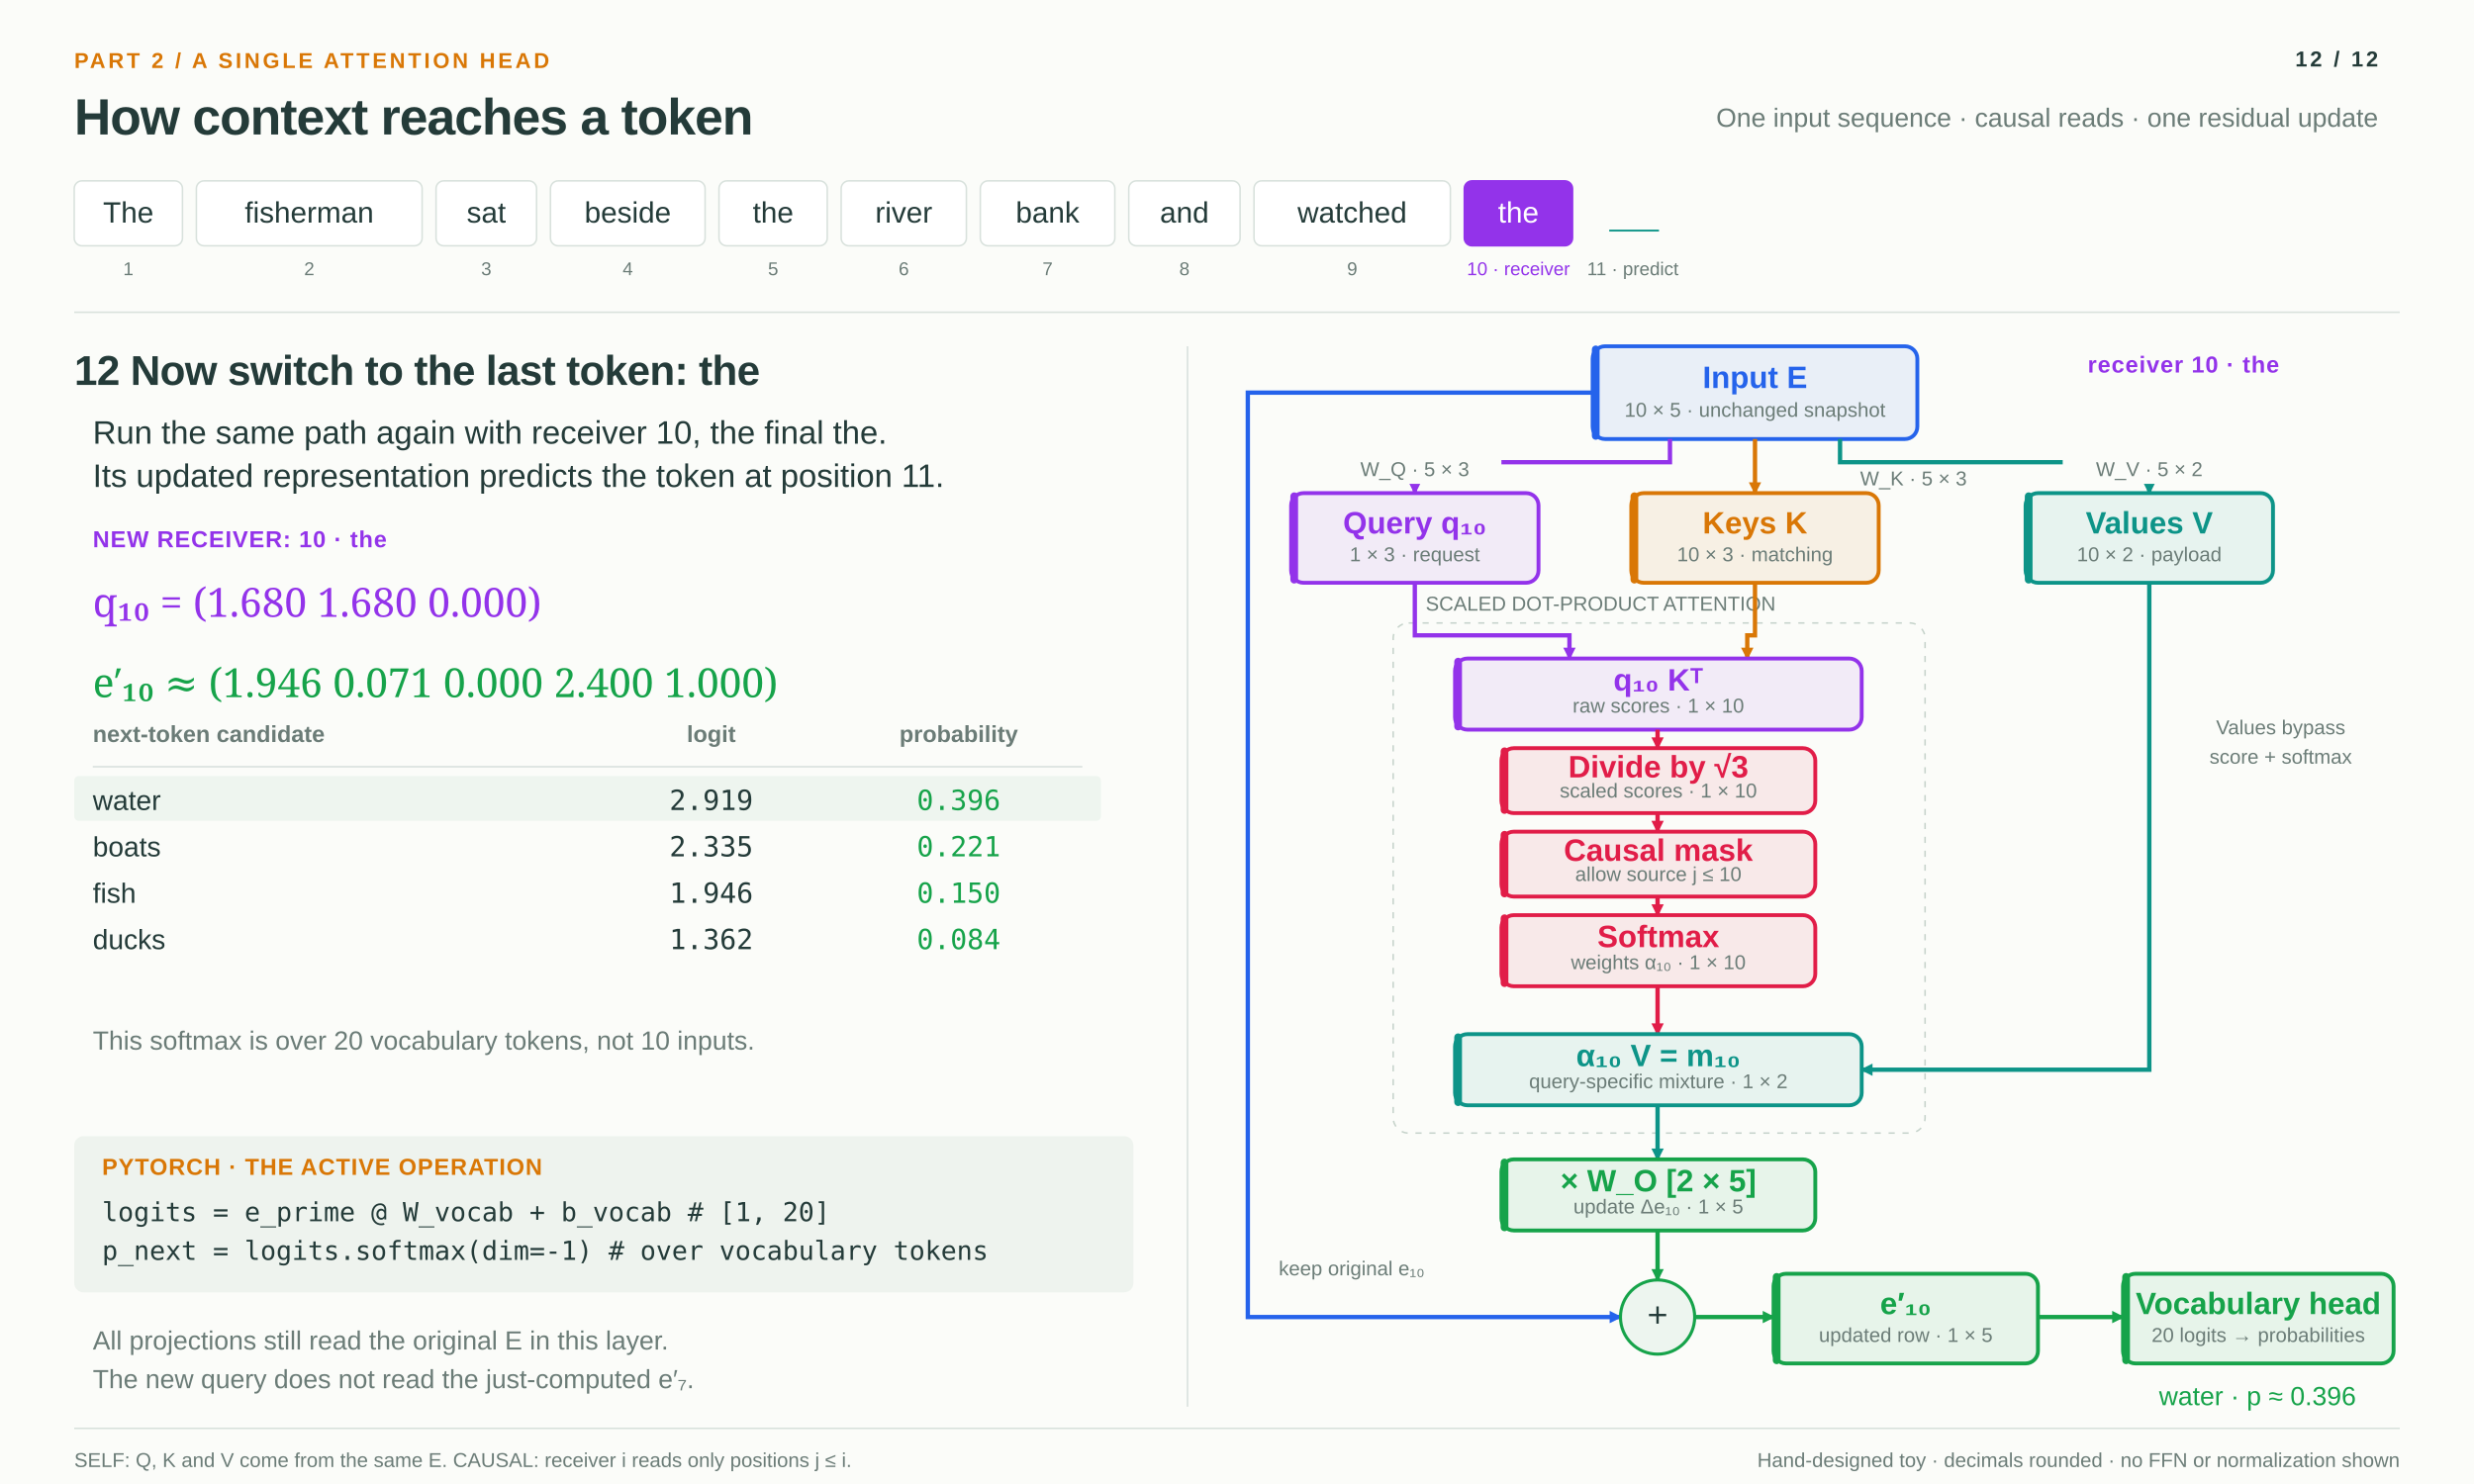
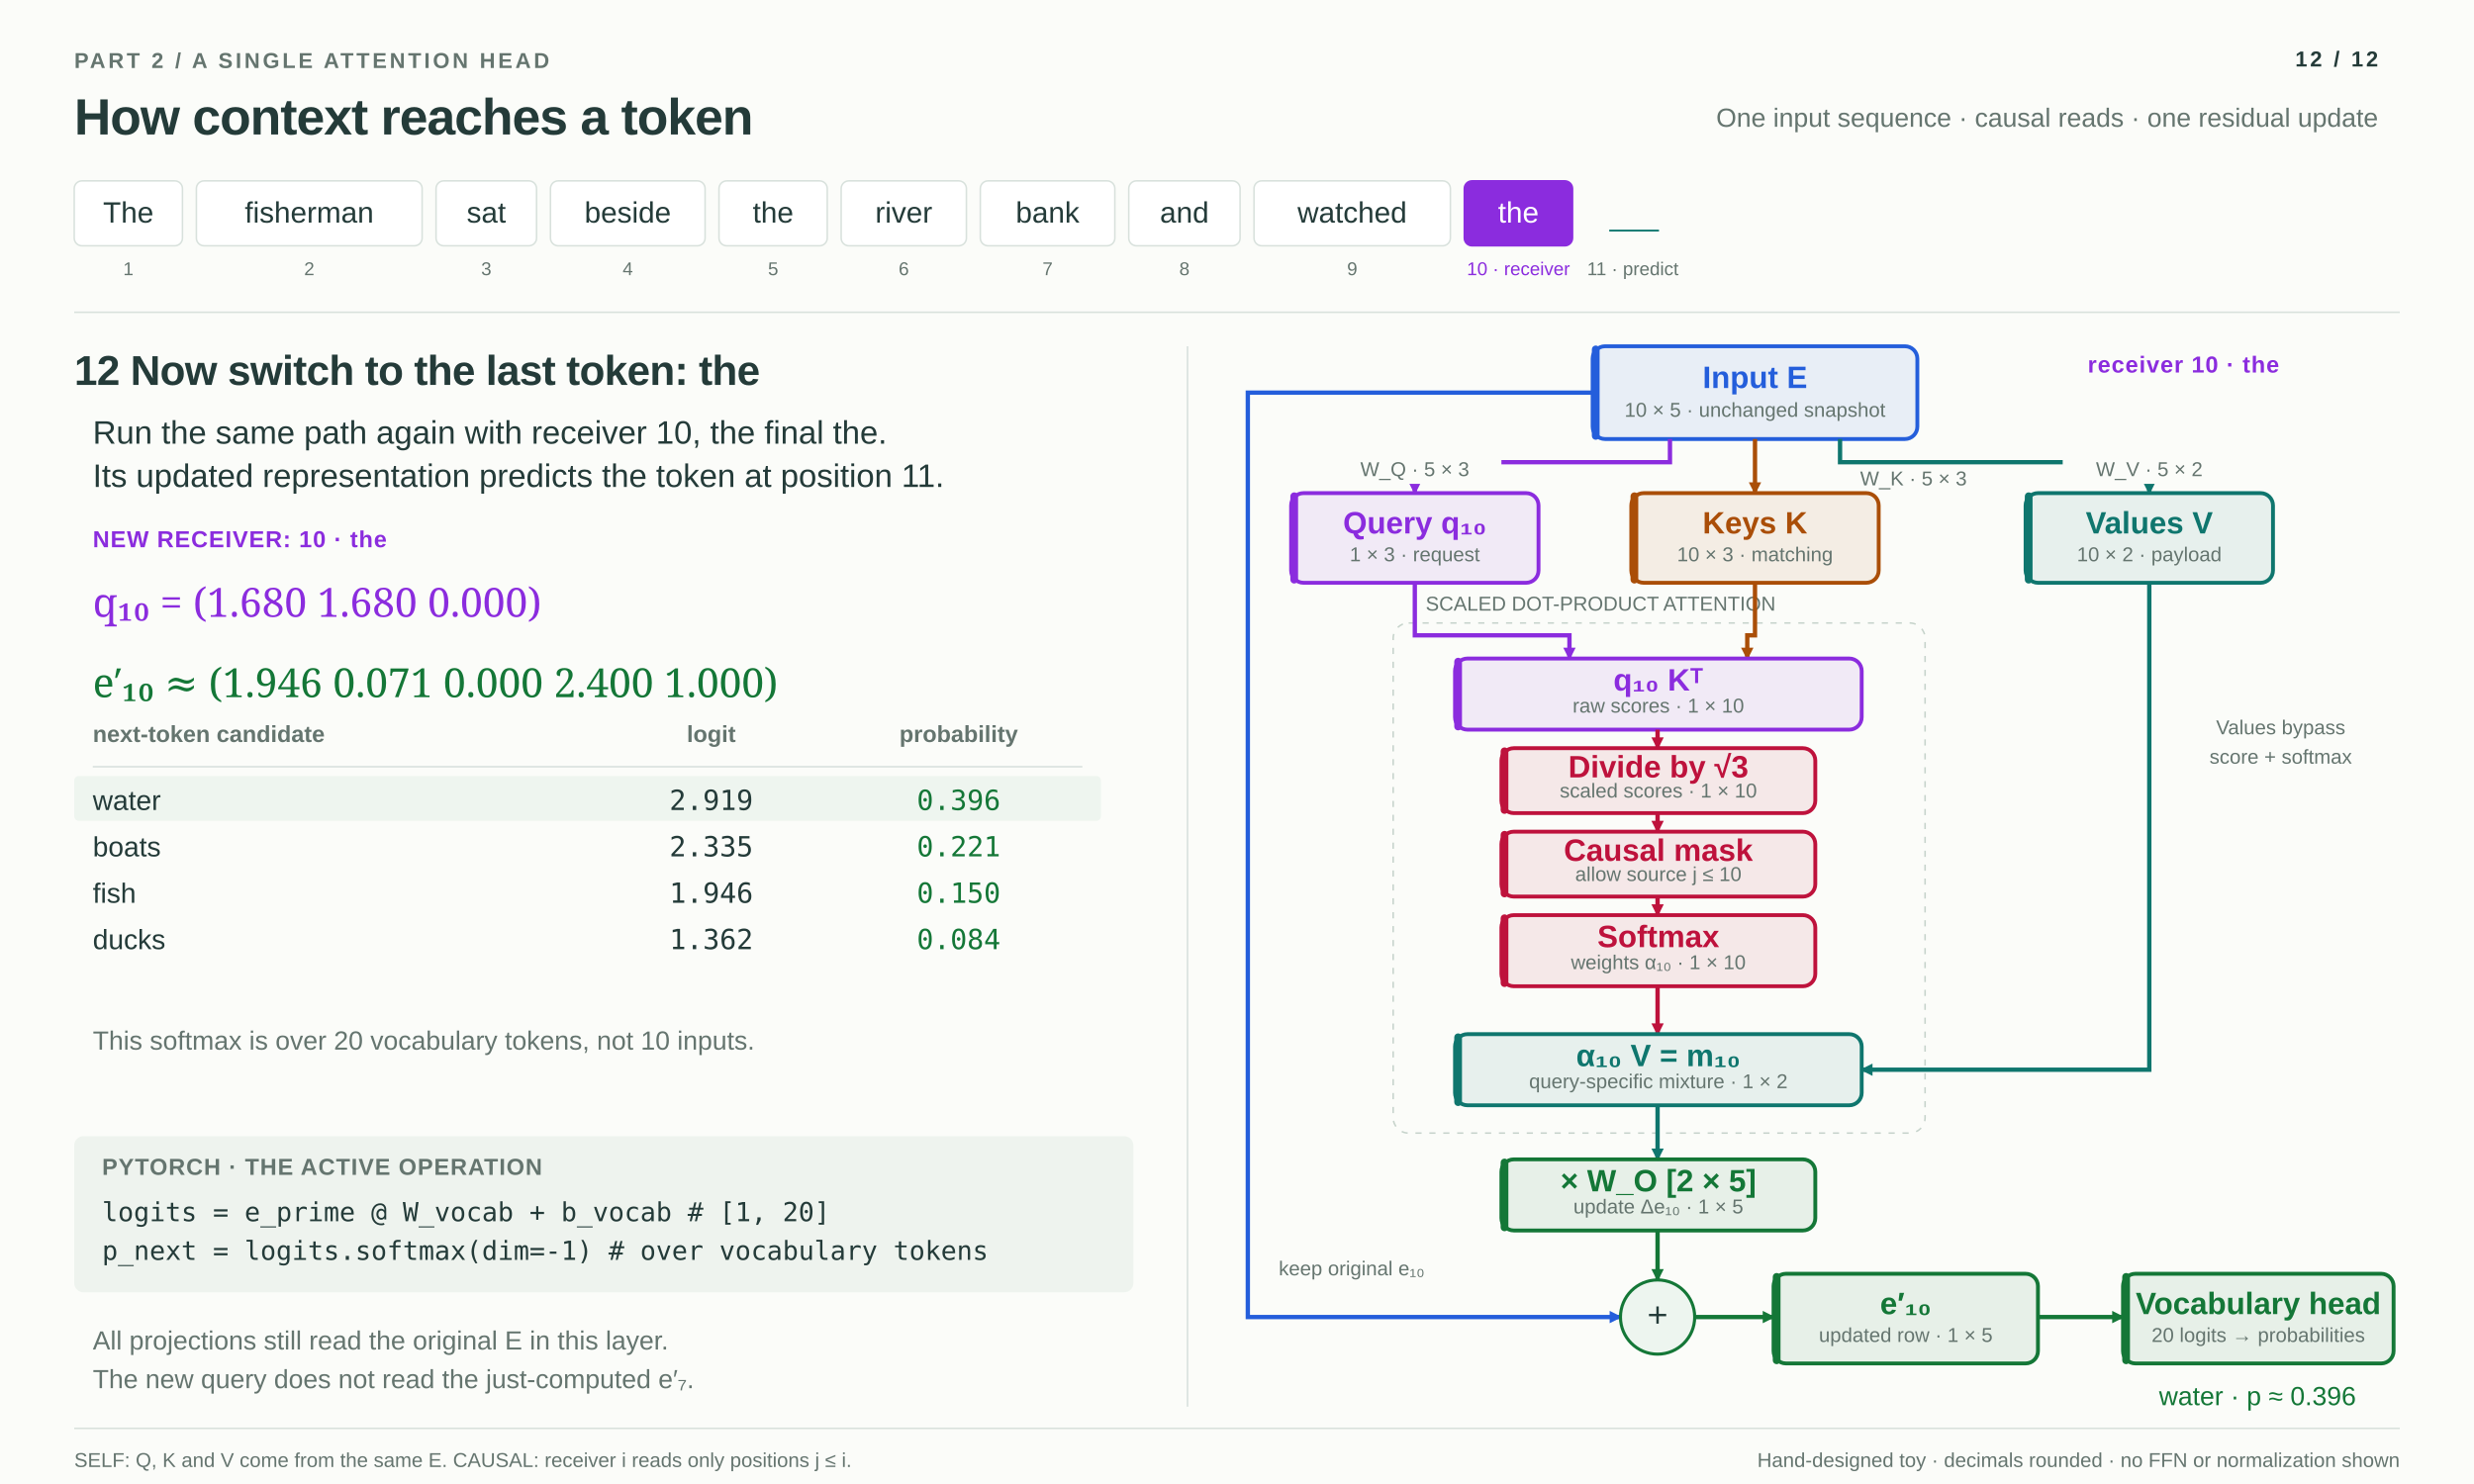
<svg xmlns="http://www.w3.org/2000/svg" id="stage-11-svg" width="1600" height="960" viewBox="0 0 1600 960" role="img" aria-labelledby="stage-11-title stage-11-desc">
  <defs>
    <marker id="stage-11-q" markerWidth="8" markerHeight="8" refX="7" refY="4" orient="auto" markerUnits="userSpaceOnUse">
-       <path d="M0 0 L8 4 L0 8 Z" fill="#9333ea" />
+       <path d="M0 0 L8 4 L0 8 Z" fill="#8b2cde" />
    </marker>
    <marker id="stage-11-k" markerWidth="8" markerHeight="8" refX="7" refY="4" orient="auto" markerUnits="userSpaceOnUse">
-       <path d="M0 0 L8 4 L0 8 Z" fill="#d97706" />
+       <path d="M0 0 L8 4 L0 8 Z" fill="#aa4e08" />
    </marker>
    <marker id="stage-11-v" markerWidth="8" markerHeight="8" refX="7" refY="4" orient="auto" markerUnits="userSpaceOnUse">
-       <path d="M0 0 L8 4 L0 8 Z" fill="#0d9488" />
+       <path d="M0 0 L8 4 L0 8 Z" fill="#0f766e" />
    </marker>
    <marker id="stage-11-a" markerWidth="8" markerHeight="8" refX="7" refY="4" orient="auto" markerUnits="userSpaceOnUse">
-       <path d="M0 0 L8 4 L0 8 Z" fill="#e11d48" />
+       <path d="M0 0 L8 4 L0 8 Z" fill="#be123c" />
    </marker>
    <marker id="stage-11-m" markerWidth="8" markerHeight="8" refX="7" refY="4" orient="auto" markerUnits="userSpaceOnUse">
-       <path d="M0 0 L8 4 L0 8 Z" fill="#0d9488" />
+       <path d="M0 0 L8 4 L0 8 Z" fill="#0f766e" />
    </marker>
    <marker id="stage-11-d" markerWidth="8" markerHeight="8" refX="7" refY="4" orient="auto" markerUnits="userSpaceOnUse">
-       <path d="M0 0 L8 4 L0 8 Z" fill="#16a34a" />
+       <path d="M0 0 L8 4 L0 8 Z" fill="#147737" />
    </marker>
    <marker id="stage-11-e" markerWidth="8" markerHeight="8" refX="7" refY="4" orient="auto" markerUnits="userSpaceOnUse">
-       <path d="M0 0 L8 4 L0 8 Z" fill="#2563eb" />
+       <path d="M0 0 L8 4 L0 8 Z" fill="#245edb" />
    </marker>
  </defs>
-   <style>#stage-11-svg text{font-family:'Avenir Next','Segoe UI',Arial,sans-serif;fill:#243b39}#stage-11-svg .eyebrow{font-size:14px;font-weight:700;letter-spacing:1.8px}#stage-11-svg .heading{font-size:33px;font-weight:600;letter-spacing:-.6px}#stage-11-svg .stage-title{font-size:27px;font-weight:600;letter-spacing:-.4px}#stage-11-svg .body{font-size:21px}#stage-11-svg .detail{font-size:17px;fill:#6b7c77}#stage-11-svg .axis{font-size:16px;fill:#6b7c77}#stage-11-svg .smallcap{font-size:15px;font-weight:700;letter-spacing:.6px}#stage-11-svg .formula{font-family:'STIX Two Text',Georgia,serif;font-size:26px}#stage-11-svg .number{font-family:'SFMono-Regular',Consolas,monospace;font-size:24px}#stage-11-svg .table-number{font-family:'SFMono-Regular',Consolas,monospace;font-size:18px}#stage-11-svg .table-label{font-size:18px}#stage-11-svg .table-head{font-size:15px;font-weight:600;fill:#6b7c77}#stage-11-svg .node-title{font-size:20px;font-weight:600}#stage-11-svg .node-caption{font-size:13px;fill:#6b7c77}#stage-11-svg .code{font-family:'SFMono-Regular',Consolas,monospace;font-size:17px}#stage-11-svg .token{font-size:19px}#stage-11-svg .position{font-size:12px;fill:#6b7c77}#stage-11-svg .tiny{font-size:13px;fill:#6b7c77}</style>
+   <style>#stage-11-svg text{font-family:'Avenir Next','Segoe UI',Arial,sans-serif;fill:#243b39}#stage-11-svg .eyebrow{font-size:14px;font-weight:700;letter-spacing:1.8px}#stage-11-svg .heading{font-size:33px;font-weight:600;letter-spacing:-.6px}#stage-11-svg .stage-title{font-size:27px;font-weight:600;letter-spacing:-.4px}#stage-11-svg .body{font-size:21px}#stage-11-svg .detail{font-size:17px;fill:#65756f}#stage-11-svg .axis{font-size:16px;fill:#65756f}#stage-11-svg .smallcap{font-size:15px;font-weight:700;letter-spacing:.6px}#stage-11-svg .formula{font-family:'STIX Two Text',Georgia,serif;font-size:26px}#stage-11-svg .number{font-family:'SFMono-Regular',Consolas,monospace;font-size:24px}#stage-11-svg .table-number{font-family:'SFMono-Regular',Consolas,monospace;font-size:18px}#stage-11-svg .table-label{font-size:18px}#stage-11-svg .table-head{font-size:15px;font-weight:600;fill:#65756f}#stage-11-svg .node-title{font-size:20px;font-weight:600}#stage-11-svg .node-caption{font-size:13px;fill:#65756f}#stage-11-svg .code{font-family:'SFMono-Regular',Consolas,monospace;font-size:17px}#stage-11-svg .token{font-size:19px}#stage-11-svg .position{font-size:12px;fill:#65756f}#stage-11-svg .tiny{font-size:13px;fill:#65756f}</style>
  <rect x="0" y="0" width="1600" height="960" rx="0" fill="#fbfcf9" stroke="none" />
-   <text x="48" y="44" class="eyebrow" style="fill:#d97706">PART 2 / A SINGLE ATTENTION HEAD</text>
+   <text x="48" y="44" class="eyebrow" style="fill:#65756f">PART 2 / A SINGLE ATTENTION HEAD</text>
  <text x="48" y="87" class="heading">How context reaches a token</text>
  <text x="1538" y="43" class="eyebrow" text-anchor="end">12 / 12</text>
  <text x="1538" y="82" class="detail" text-anchor="end">One input sequence · causal reads · one residual update</text>
  <rect x="48" y="117" width="70" height="42" rx="5" fill="white" stroke="#d8e1dc" />
  <text x="83" y="144" class="token" text-anchor="middle" style="fill:#243b39">The</text>
  <text x="83" y="178" class="position" text-anchor="middle">1</text>
  <rect x="127" y="117" width="146" height="42" rx="5" fill="white" stroke="#d8e1dc" />
  <text x="200" y="144" class="token" text-anchor="middle" style="fill:#243b39">fisherman</text>
  <text x="200" y="178" class="position" text-anchor="middle">2</text>
  <rect x="282" y="117" width="65" height="42" rx="5" fill="white" stroke="#d8e1dc" />
  <text x="314.5" y="144" class="token" text-anchor="middle" style="fill:#243b39">sat</text>
  <text x="314.5" y="178" class="position" text-anchor="middle">3</text>
  <rect x="356" y="117" width="100" height="42" rx="5" fill="white" stroke="#d8e1dc" />
  <text x="406" y="144" class="token" text-anchor="middle" style="fill:#243b39">beside</text>
  <text x="406" y="178" class="position" text-anchor="middle">4</text>
  <rect x="465" y="117" width="70" height="42" rx="5" fill="white" stroke="#d8e1dc" />
  <text x="500" y="144" class="token" text-anchor="middle" style="fill:#243b39">the</text>
  <text x="500" y="178" class="position" text-anchor="middle">5</text>
  <rect x="544" y="117" width="81" height="42" rx="5" fill="white" stroke="#d8e1dc" />
  <text x="584.5" y="144" class="token" text-anchor="middle" style="fill:#243b39">river</text>
  <text x="584.5" y="178" class="position" text-anchor="middle">6</text>
  <rect x="634" y="117" width="87" height="42" rx="5" fill="white" stroke="#d8e1dc" />
  <text x="677.5" y="144" class="token" text-anchor="middle" style="fill:#243b39">bank</text>
  <text x="677.5" y="178" class="position" text-anchor="middle">7</text>
  <rect x="730" y="117" width="72" height="42" rx="5" fill="white" stroke="#d8e1dc" />
  <text x="766" y="144" class="token" text-anchor="middle" style="fill:#243b39">and</text>
  <text x="766" y="178" class="position" text-anchor="middle">8</text>
  <rect x="811" y="117" width="127" height="42" rx="5" fill="white" stroke="#d8e1dc" />
  <text x="874.5" y="144" class="token" text-anchor="middle" style="fill:#243b39">watched</text>
  <text x="874.5" y="178" class="position" text-anchor="middle">9</text>
-   <rect x="947" y="117" width="70" height="42" rx="5" fill="#9333ea" stroke="#9333ea" />
+   <rect x="947" y="117" width="70" height="42" rx="5" fill="#8b2cde" stroke="#8b2cde" />
  <text x="982" y="144" class="token" text-anchor="middle" style="fill:white">the</text>
-   <text x="982" y="178" class="position" text-anchor="middle" style="fill:#9333ea">10 · receiver</text>
-   <text x="1041" y="146" class="token" style="fill:#0d9488">___</text>
+   <text x="982" y="178" class="position" text-anchor="middle" style="fill:#8b2cde">10 · receiver</text>
+   <text x="1041" y="146" class="token" style="fill:#0f766e">___</text>
  <text x="1056" y="178" class="position" text-anchor="middle">11 · predict</text>
  <line x1="48" y1="202" x2="1552" y2="202" stroke="#d8e1dc" />
  <text x="48" y="249" class="stage-title">12   Now switch to the last token: the</text>
  <text x="60" y="287" class="body">Run the same path again with receiver 10, the final the.</text>
  <text x="60" y="315" class="body">Its updated representation predicts the token at position 11.</text>
-   <text x="60" y="354" class="smallcap" style="fill:#9333ea">NEW RECEIVER: 10 · the</text>
-   <text x="60" y="399" class="formula" style="fill:#9333ea">q₁₀ = (1.680   1.680   0.000)</text>
-   <text x="60" y="451" class="formula" style="fill:#16a34a">e′₁₀ ≈ (1.946   0.071   0.000   2.400   1.000)</text>
+   <text x="60" y="354" class="smallcap" style="fill:#8b2cde">NEW RECEIVER: 10 · the</text>
+   <text x="60" y="399" class="formula" style="fill:#8b2cde">q₁₀ = (1.680   1.680   0.000)</text>
+   <text x="60" y="451" class="formula" style="fill:#147737">e′₁₀ ≈ (1.946   0.071   0.000   2.400   1.000)</text>
  <text x="60" y="480" class="table-head">next-token candidate</text>
  <text x="460" y="480" class="table-head" text-anchor="middle">logit</text>
  <text x="620" y="480" class="table-head" text-anchor="middle">probability</text>
  <line x1="60" y1="496" x2="700" y2="496" stroke="#d8e1dc" />
  <rect x="48" y="502" width="664" height="29" rx="3" fill="#eef5ef" stroke="none" />
  <text x="60" y="524" class="table-label" style="fill:#243b39">water</text>
  <text x="460" y="524" class="table-number" text-anchor="middle" style="fill:#243b39">2.919</text>
-   <text x="620" y="524" class="table-number" text-anchor="middle" style="fill:#16a34a">0.396</text>
+   <text x="620" y="524" class="table-number" text-anchor="middle" style="fill:#147737">0.396</text>
  <text x="60" y="554" class="table-label" style="fill:#243b39">boats</text>
  <text x="460" y="554" class="table-number" text-anchor="middle" style="fill:#243b39">2.335</text>
-   <text x="620" y="554" class="table-number" text-anchor="middle" style="fill:#16a34a">0.221</text>
+   <text x="620" y="554" class="table-number" text-anchor="middle" style="fill:#147737">0.221</text>
  <text x="60" y="584" class="table-label" style="fill:#243b39">fish</text>
  <text x="460" y="584" class="table-number" text-anchor="middle" style="fill:#243b39">1.946</text>
-   <text x="620" y="584" class="table-number" text-anchor="middle" style="fill:#16a34a">0.150</text>
+   <text x="620" y="584" class="table-number" text-anchor="middle" style="fill:#147737">0.150</text>
  <text x="60" y="614" class="table-label" style="fill:#243b39">ducks</text>
  <text x="460" y="614" class="table-number" text-anchor="middle" style="fill:#243b39">1.362</text>
-   <text x="620" y="614" class="table-number" text-anchor="middle" style="fill:#16a34a">0.084</text>
+   <text x="620" y="614" class="table-number" text-anchor="middle" style="fill:#147737">0.084</text>
  <text x="60" y="679" class="detail">This softmax is over 20 vocabulary tokens, not 10 inputs.</text>
  <rect x="48" y="735" width="685" height="101" rx="6" fill="#eef3ee" stroke="none" />
-   <text x="66" y="760" class="smallcap" style="fill:#d97706">PYTORCH · THE ACTIVE OPERATION</text>
+   <text x="66" y="760" class="smallcap" style="fill:#65756f">PYTORCH · THE ACTIVE OPERATION</text>
  <text x="66" y="790" class="code">logits = e_prime @ W_vocab + b_vocab  # [1, 20]</text>
  <text x="66" y="815" class="code">p_next = logits.softmax(dim=-1)  # over vocabulary tokens</text>
  <text x="60" y="873" class="detail">All projections still read the original E in this layer.</text>
  <text x="60" y="898" class="detail">The new query does not read the just-computed e′₇.</text>
  <line x1="768" y1="224" x2="768" y2="910" stroke="#d8e1dc" />
  <g class="node" data-node="input">
-     <rect x="1030" y="224" width="210" height="60" rx="8" fill="#2563eb15" stroke="#2563eb" stroke-width="2.5" />
-     <rect x="1030" y="224" width="4" height="60" rx="2" fill="#2563eb" stroke="#2563eb" />
-     <text x="1135" y="251" class="node-title" text-anchor="middle" style="fill:#2563eb">Input E</text>
+     <rect x="1030" y="224" width="210" height="60" rx="8" fill="#245edb15" stroke="#245edb" stroke-width="2.5" />
+     <rect x="1030" y="224" width="4" height="60" rx="2" fill="#245edb" stroke="#245edb" />
+     <text x="1135" y="251" class="node-title" text-anchor="middle" style="fill:#245edb">Input E</text>
    <text x="1135" y="269.6" class="node-caption" text-anchor="middle">10 × 5 · unchanged snapshot</text>
  </g>
-   <text x="1474" y="241" class="smallcap" style="fill:#9333ea" text-anchor="end">receiver 10 · the</text>
-   <path d="M1080 284 V299 H915 V319" fill="none" stroke="#9333ea" stroke-width="2.8" opacity="1" marker-end="url(#stage-11-q)" />
-   <path d="M1135 284 V319" fill="none" stroke="#d97706" stroke-width="2.8" opacity="1" marker-end="url(#stage-11-k)" />
-   <path d="M1190 284 V299 H1390 V319" fill="none" stroke="#0d9488" stroke-width="2.8" opacity="1" marker-end="url(#stage-11-v)" />
+   <text x="1474" y="241" class="smallcap" style="fill:#8b2cde" text-anchor="end">receiver 10 · the</text>
+   <path d="M1080 284 V299 H915 V319" fill="none" stroke="#8b2cde" stroke-width="2.8" opacity="1" marker-end="url(#stage-11-q)" />
+   <path d="M1135 284 V319" fill="none" stroke="#aa4e08" stroke-width="2.8" opacity="1" marker-end="url(#stage-11-k)" />
+   <path d="M1190 284 V299 H1390 V319" fill="none" stroke="#0f766e" stroke-width="2.8" opacity="1" marker-end="url(#stage-11-v)" />
  <rect x="859" y="292" width="112" height="21" rx="0" fill="#fbfcf9" stroke="none" />
  <text x="915" y="308" class="tiny" text-anchor="middle">W_Q · 5 × 3</text>
  <text x="1203" y="314" class="tiny">W_K · 5 × 3</text>
  <rect x="1334" y="292" width="112" height="21" rx="0" fill="#fbfcf9" stroke="none" />
  <text x="1390" y="308" class="tiny" text-anchor="middle">W_V · 5 × 2</text>
  <g class="node" data-node="q">
-     <rect x="835" y="319" width="160" height="58" rx="8" fill="#9333ea15" stroke="#9333ea" stroke-width="2.5" />
-     <rect x="835" y="319" width="4" height="58" rx="2" fill="#9333ea" stroke="#9333ea" />
-     <text x="915" y="345.1" class="node-title" text-anchor="middle" style="fill:#9333ea">Query q₁₀</text>
+     <rect x="835" y="319" width="160" height="58" rx="8" fill="#8b2cde15" stroke="#8b2cde" stroke-width="2.5" />
+     <rect x="835" y="319" width="4" height="58" rx="2" fill="#8b2cde" stroke="#8b2cde" />
+     <text x="915" y="345.1" class="node-title" text-anchor="middle" style="fill:#8b2cde">Query q₁₀</text>
    <text x="915" y="363.08" class="node-caption" text-anchor="middle">1 × 3 · request</text>
  </g>
  <g class="node" data-node="k">
-     <rect x="1055" y="319" width="160" height="58" rx="8" fill="#d9770615" stroke="#d97706" stroke-width="2.5" />
-     <rect x="1055" y="319" width="4" height="58" rx="2" fill="#d97706" stroke="#d97706" />
-     <text x="1135" y="345.1" class="node-title" text-anchor="middle" style="fill:#d97706">Keys K</text>
+     <rect x="1055" y="319" width="160" height="58" rx="8" fill="#aa4e0815" stroke="#aa4e08" stroke-width="2.5" />
+     <rect x="1055" y="319" width="4" height="58" rx="2" fill="#aa4e08" stroke="#aa4e08" />
+     <text x="1135" y="345.1" class="node-title" text-anchor="middle" style="fill:#aa4e08">Keys K</text>
    <text x="1135" y="363.08" class="node-caption" text-anchor="middle">10 × 3 · matching</text>
  </g>
  <g class="node" data-node="v">
-     <rect x="1310" y="319" width="160" height="58" rx="8" fill="#0d948815" stroke="#0d9488" stroke-width="2.5" />
-     <rect x="1310" y="319" width="4" height="58" rx="2" fill="#0d9488" stroke="#0d9488" />
-     <text x="1390" y="345.1" class="node-title" text-anchor="middle" style="fill:#0d9488">Values V</text>
+     <rect x="1310" y="319" width="160" height="58" rx="8" fill="#0f766e15" stroke="#0f766e" stroke-width="2.5" />
+     <rect x="1310" y="319" width="4" height="58" rx="2" fill="#0f766e" stroke="#0f766e" />
+     <text x="1390" y="345.1" class="node-title" text-anchor="middle" style="fill:#0f766e">Values V</text>
    <text x="1390" y="363.08" class="node-caption" text-anchor="middle">10 × 2 · payload</text>
  </g>
  <rect x="901" y="403" width="344" height="330" rx="10" fill="none" stroke="#c6d3cb" stroke-dasharray="4 5" />
  <text x="922" y="395" class="tiny">SCALED DOT-PRODUCT ATTENTION</text>
-   <path d="M915 377 V411 H1015 V426" fill="none" stroke="#9333ea" stroke-width="2.8" opacity="1" marker-end="url(#stage-11-q)" />
-   <path d="M1135 377 V411 H1130 V426" fill="none" stroke="#d97706" stroke-width="2.8" opacity="1" marker-end="url(#stage-11-k)" />
+   <path d="M915 377 V411 H1015 V426" fill="none" stroke="#8b2cde" stroke-width="2.8" opacity="1" marker-end="url(#stage-11-q)" />
+   <path d="M1135 377 V411 H1130 V426" fill="none" stroke="#aa4e08" stroke-width="2.8" opacity="1" marker-end="url(#stage-11-k)" />
  <g class="node" data-node="score">
-     <rect x="941" y="426" width="263" height="46" rx="8" fill="#9333ea15" stroke="#9333ea" stroke-width="2.5" />
-     <rect x="941" y="426" width="4" height="46" rx="2" fill="#9333ea" stroke="#9333ea" />
-     <text x="1072.5" y="446.7" class="node-title" text-anchor="middle" style="fill:#9333ea">q₁₀ Kᵀ</text>
+     <rect x="941" y="426" width="263" height="46" rx="8" fill="#8b2cde15" stroke="#8b2cde" stroke-width="2.5" />
+     <rect x="941" y="426" width="4" height="46" rx="2" fill="#8b2cde" stroke="#8b2cde" />
+     <text x="1072.5" y="446.7" class="node-title" text-anchor="middle" style="fill:#8b2cde">q₁₀ Kᵀ</text>
    <text x="1072.5" y="460.96" class="node-caption" text-anchor="middle">raw scores · 1 × 10</text>
  </g>
-   <path d="M1072 472 V484" fill="none" stroke="#e11d48" stroke-width="2.8" opacity="1" marker-end="url(#stage-11-a)" />
+   <path d="M1072 472 V484" fill="none" stroke="#be123c" stroke-width="2.8" opacity="1" marker-end="url(#stage-11-a)" />
  <g class="node" data-node="scale">
-     <rect x="971" y="484" width="203" height="42" rx="8" fill="#e11d4815" stroke="#e11d48" stroke-width="2.5" />
-     <rect x="971" y="484" width="4" height="42" rx="2" fill="#e11d48" stroke="#e11d48" />
-     <text x="1072.5" y="502.9" class="node-title" text-anchor="middle" style="fill:#e11d48">Divide by √3</text>
+     <rect x="971" y="484" width="203" height="42" rx="8" fill="#be123c15" stroke="#be123c" stroke-width="2.5" />
+     <rect x="971" y="484" width="4" height="42" rx="2" fill="#be123c" stroke="#be123c" />
+     <text x="1072.5" y="502.9" class="node-title" text-anchor="middle" style="fill:#be123c">Divide by √3</text>
    <text x="1072.5" y="515.92" class="node-caption" text-anchor="middle">scaled scores · 1 × 10</text>
  </g>
-   <path d="M1072 526 V538" fill="none" stroke="#e11d48" stroke-width="2.8" opacity="1" marker-end="url(#stage-11-a)" />
+   <path d="M1072 526 V538" fill="none" stroke="#be123c" stroke-width="2.8" opacity="1" marker-end="url(#stage-11-a)" />
  <g class="node" data-node="mask">
-     <rect x="971" y="538" width="203" height="42" rx="8" fill="#e11d4815" stroke="#e11d48" stroke-width="2.5" />
-     <rect x="971" y="538" width="4" height="42" rx="2" fill="#e11d48" stroke="#e11d48" />
-     <text x="1072.5" y="556.9" class="node-title" text-anchor="middle" style="fill:#e11d48">Causal mask</text>
+     <rect x="971" y="538" width="203" height="42" rx="8" fill="#be123c15" stroke="#be123c" stroke-width="2.5" />
+     <rect x="971" y="538" width="4" height="42" rx="2" fill="#be123c" stroke="#be123c" />
+     <text x="1072.5" y="556.9" class="node-title" text-anchor="middle" style="fill:#be123c">Causal mask</text>
    <text x="1072.5" y="569.92" class="node-caption" text-anchor="middle">allow source j ≤ 10</text>
  </g>
-   <path d="M1072 580 V592" fill="none" stroke="#e11d48" stroke-width="2.8" opacity="1" marker-end="url(#stage-11-a)" />
+   <path d="M1072 580 V592" fill="none" stroke="#be123c" stroke-width="2.8" opacity="1" marker-end="url(#stage-11-a)" />
  <g class="node" data-node="weights">
-     <rect x="971" y="592" width="203" height="46" rx="8" fill="#e11d4815" stroke="#e11d48" stroke-width="2.5" />
-     <rect x="971" y="592" width="4" height="46" rx="2" fill="#e11d48" stroke="#e11d48" />
-     <text x="1072.5" y="612.7" class="node-title" text-anchor="middle" style="fill:#e11d48">Softmax</text>
+     <rect x="971" y="592" width="203" height="46" rx="8" fill="#be123c15" stroke="#be123c" stroke-width="2.5" />
+     <rect x="971" y="592" width="4" height="46" rx="2" fill="#be123c" stroke="#be123c" />
+     <text x="1072.5" y="612.7" class="node-title" text-anchor="middle" style="fill:#be123c">Softmax</text>
    <text x="1072.5" y="626.96" class="node-caption" text-anchor="middle">weights α₁₀ · 1 × 10</text>
  </g>
-   <path d="M1072 638 V669" fill="none" stroke="#e11d48" stroke-width="2.8" opacity="1" marker-end="url(#stage-11-a)" />
-   <path d="M1390 377 V692 H1204" fill="none" stroke="#0d9488" stroke-width="2.8" opacity="1" marker-end="url(#stage-11-v)" />
+   <path d="M1072 638 V669" fill="none" stroke="#be123c" stroke-width="2.8" opacity="1" marker-end="url(#stage-11-a)" />
+   <path d="M1390 377 V692 H1204" fill="none" stroke="#0f766e" stroke-width="2.8" opacity="1" marker-end="url(#stage-11-v)" />
  <text x="1475" y="475" class="tiny" text-anchor="middle">Values bypass</text>
  <text x="1475" y="494" class="tiny" text-anchor="middle">score + softmax</text>
  <g class="node" data-node="mix">
-     <rect x="941" y="669" width="263" height="46" rx="8" fill="#0d948815" stroke="#0d9488" stroke-width="2.5" />
-     <rect x="941" y="669" width="4" height="46" rx="2" fill="#0d9488" stroke="#0d9488" />
-     <text x="1072.5" y="689.7" class="node-title" text-anchor="middle" style="fill:#0d9488">α₁₀ V = m₁₀</text>
+     <rect x="941" y="669" width="263" height="46" rx="8" fill="#0f766e15" stroke="#0f766e" stroke-width="2.5" />
+     <rect x="941" y="669" width="4" height="46" rx="2" fill="#0f766e" stroke="#0f766e" />
+     <text x="1072.5" y="689.7" class="node-title" text-anchor="middle" style="fill:#0f766e">α₁₀ V = m₁₀</text>
    <text x="1072.5" y="703.96" class="node-caption" text-anchor="middle">query-specific mixture · 1 × 2</text>
  </g>
-   <path d="M1072 715 V750" fill="none" stroke="#0d9488" stroke-width="2.8" opacity="1" marker-end="url(#stage-11-m)" />
+   <path d="M1072 715 V750" fill="none" stroke="#0f766e" stroke-width="2.8" opacity="1" marker-end="url(#stage-11-m)" />
  <g class="node" data-node="output">
-     <rect x="971" y="750" width="203" height="46" rx="8" fill="#16a34a15" stroke="#16a34a" stroke-width="2.5" />
-     <rect x="971" y="750" width="4" height="46" rx="2" fill="#16a34a" stroke="#16a34a" />
-     <text x="1072.5" y="770.7" class="node-title" text-anchor="middle" style="fill:#16a34a">× W_O [2 × 5]</text>
+     <rect x="971" y="750" width="203" height="46" rx="8" fill="#14773715" stroke="#147737" stroke-width="2.5" />
+     <rect x="971" y="750" width="4" height="46" rx="2" fill="#147737" stroke="#147737" />
+     <text x="1072.5" y="770.7" class="node-title" text-anchor="middle" style="fill:#147737">× W_O [2 × 5]</text>
    <text x="1072.5" y="784.96" class="node-caption" text-anchor="middle">update Δe₁₀ · 1 × 5</text>
  </g>
-   <path d="M1030 254 H807 V852 H1048" fill="none" stroke="#2563eb" stroke-width="2.8" opacity="1" marker-end="url(#stage-11-e)" />
+   <path d="M1030 254 H807 V852 H1048" fill="none" stroke="#245edb" stroke-width="2.8" opacity="1" marker-end="url(#stage-11-e)" />
  <text x="827" y="825" class="tiny">keep original e₁₀</text>
-   <path d="M1072 796 V828" fill="none" stroke="#16a34a" stroke-width="2.8" opacity="1" marker-end="url(#stage-11-d)" />
-   <circle cx="1072" cy="852" r="24" fill="#edf5ef" stroke="#16a34a" stroke-width="2" />
+   <path d="M1072 796 V828" fill="none" stroke="#147737" stroke-width="2.8" opacity="1" marker-end="url(#stage-11-d)" />
+   <circle cx="1072" cy="852" r="24" fill="#edf5ef" stroke="#147737" stroke-width="2" />
  <text x="1072" y="860" class="formula" text-anchor="middle">+</text>
-   <path d="M1096 852 H1147" fill="none" stroke="#16a34a" stroke-width="2.8" opacity="1" marker-end="url(#stage-11-d)" />
+   <path d="M1096 852 H1147" fill="none" stroke="#147737" stroke-width="2.8" opacity="1" marker-end="url(#stage-11-d)" />
  <g class="node" data-node="updated">
-     <rect x="1147" y="824" width="171" height="58" rx="8" fill="#16a34a15" stroke="#16a34a" stroke-width="2.5" />
-     <rect x="1147" y="824" width="4" height="58" rx="2" fill="#16a34a" stroke="#16a34a" />
-     <text x="1232.5" y="850.1" class="node-title" text-anchor="middle" style="fill:#16a34a">e′₁₀</text>
+     <rect x="1147" y="824" width="171" height="58" rx="8" fill="#14773715" stroke="#147737" stroke-width="2.5" />
+     <rect x="1147" y="824" width="4" height="58" rx="2" fill="#147737" stroke="#147737" />
+     <text x="1232.5" y="850.1" class="node-title" text-anchor="middle" style="fill:#147737">e′₁₀</text>
    <text x="1232.5" y="868.08" class="node-caption" text-anchor="middle">updated row · 1 × 5</text>
  </g>
-   <path d="M1318 852 H1373" fill="none" stroke="#16a34a" stroke-width="2.8" opacity="1" marker-end="url(#stage-11-d)" />
+   <path d="M1318 852 H1373" fill="none" stroke="#147737" stroke-width="2.8" opacity="1" marker-end="url(#stage-11-d)" />
  <g class="node" data-node="prediction">
-     <rect x="1373" y="824" width="175" height="58" rx="8" fill="#16a34a15" stroke="#16a34a" stroke-width="2.5" />
-     <rect x="1373" y="824" width="4" height="58" rx="2" fill="#16a34a" stroke="#16a34a" />
-     <text x="1460.5" y="850.1" class="node-title" text-anchor="middle" style="fill:#16a34a">Vocabulary head</text>
+     <rect x="1373" y="824" width="175" height="58" rx="8" fill="#14773715" stroke="#147737" stroke-width="2.5" />
+     <rect x="1373" y="824" width="4" height="58" rx="2" fill="#147737" stroke="#147737" />
+     <text x="1460.5" y="850.1" class="node-title" text-anchor="middle" style="fill:#147737">Vocabulary head</text>
    <text x="1460.5" y="868.08" class="node-caption" text-anchor="middle">20 logits → probabilities</text>
  </g>
-   <text x="1460" y="909" class="detail" text-anchor="middle" style="fill:#16a34a">water · p ≈ 0.396</text>
+   <text x="1460" y="909" class="detail" text-anchor="middle" style="fill:#147737">water · p ≈ 0.396</text>
  <line x1="48" y1="924" x2="1552" y2="924" stroke="#d8e1dc" />
  <text x="48" y="949" class="tiny">SELF: Q, K and V come from the same E.   CAUSAL: receiver i reads only positions j ≤ i.</text>
  <text x="1552" y="949" class="tiny" text-anchor="end">Hand-designed toy · decimals rounded · no FFN or normalization shown</text>
</svg>
